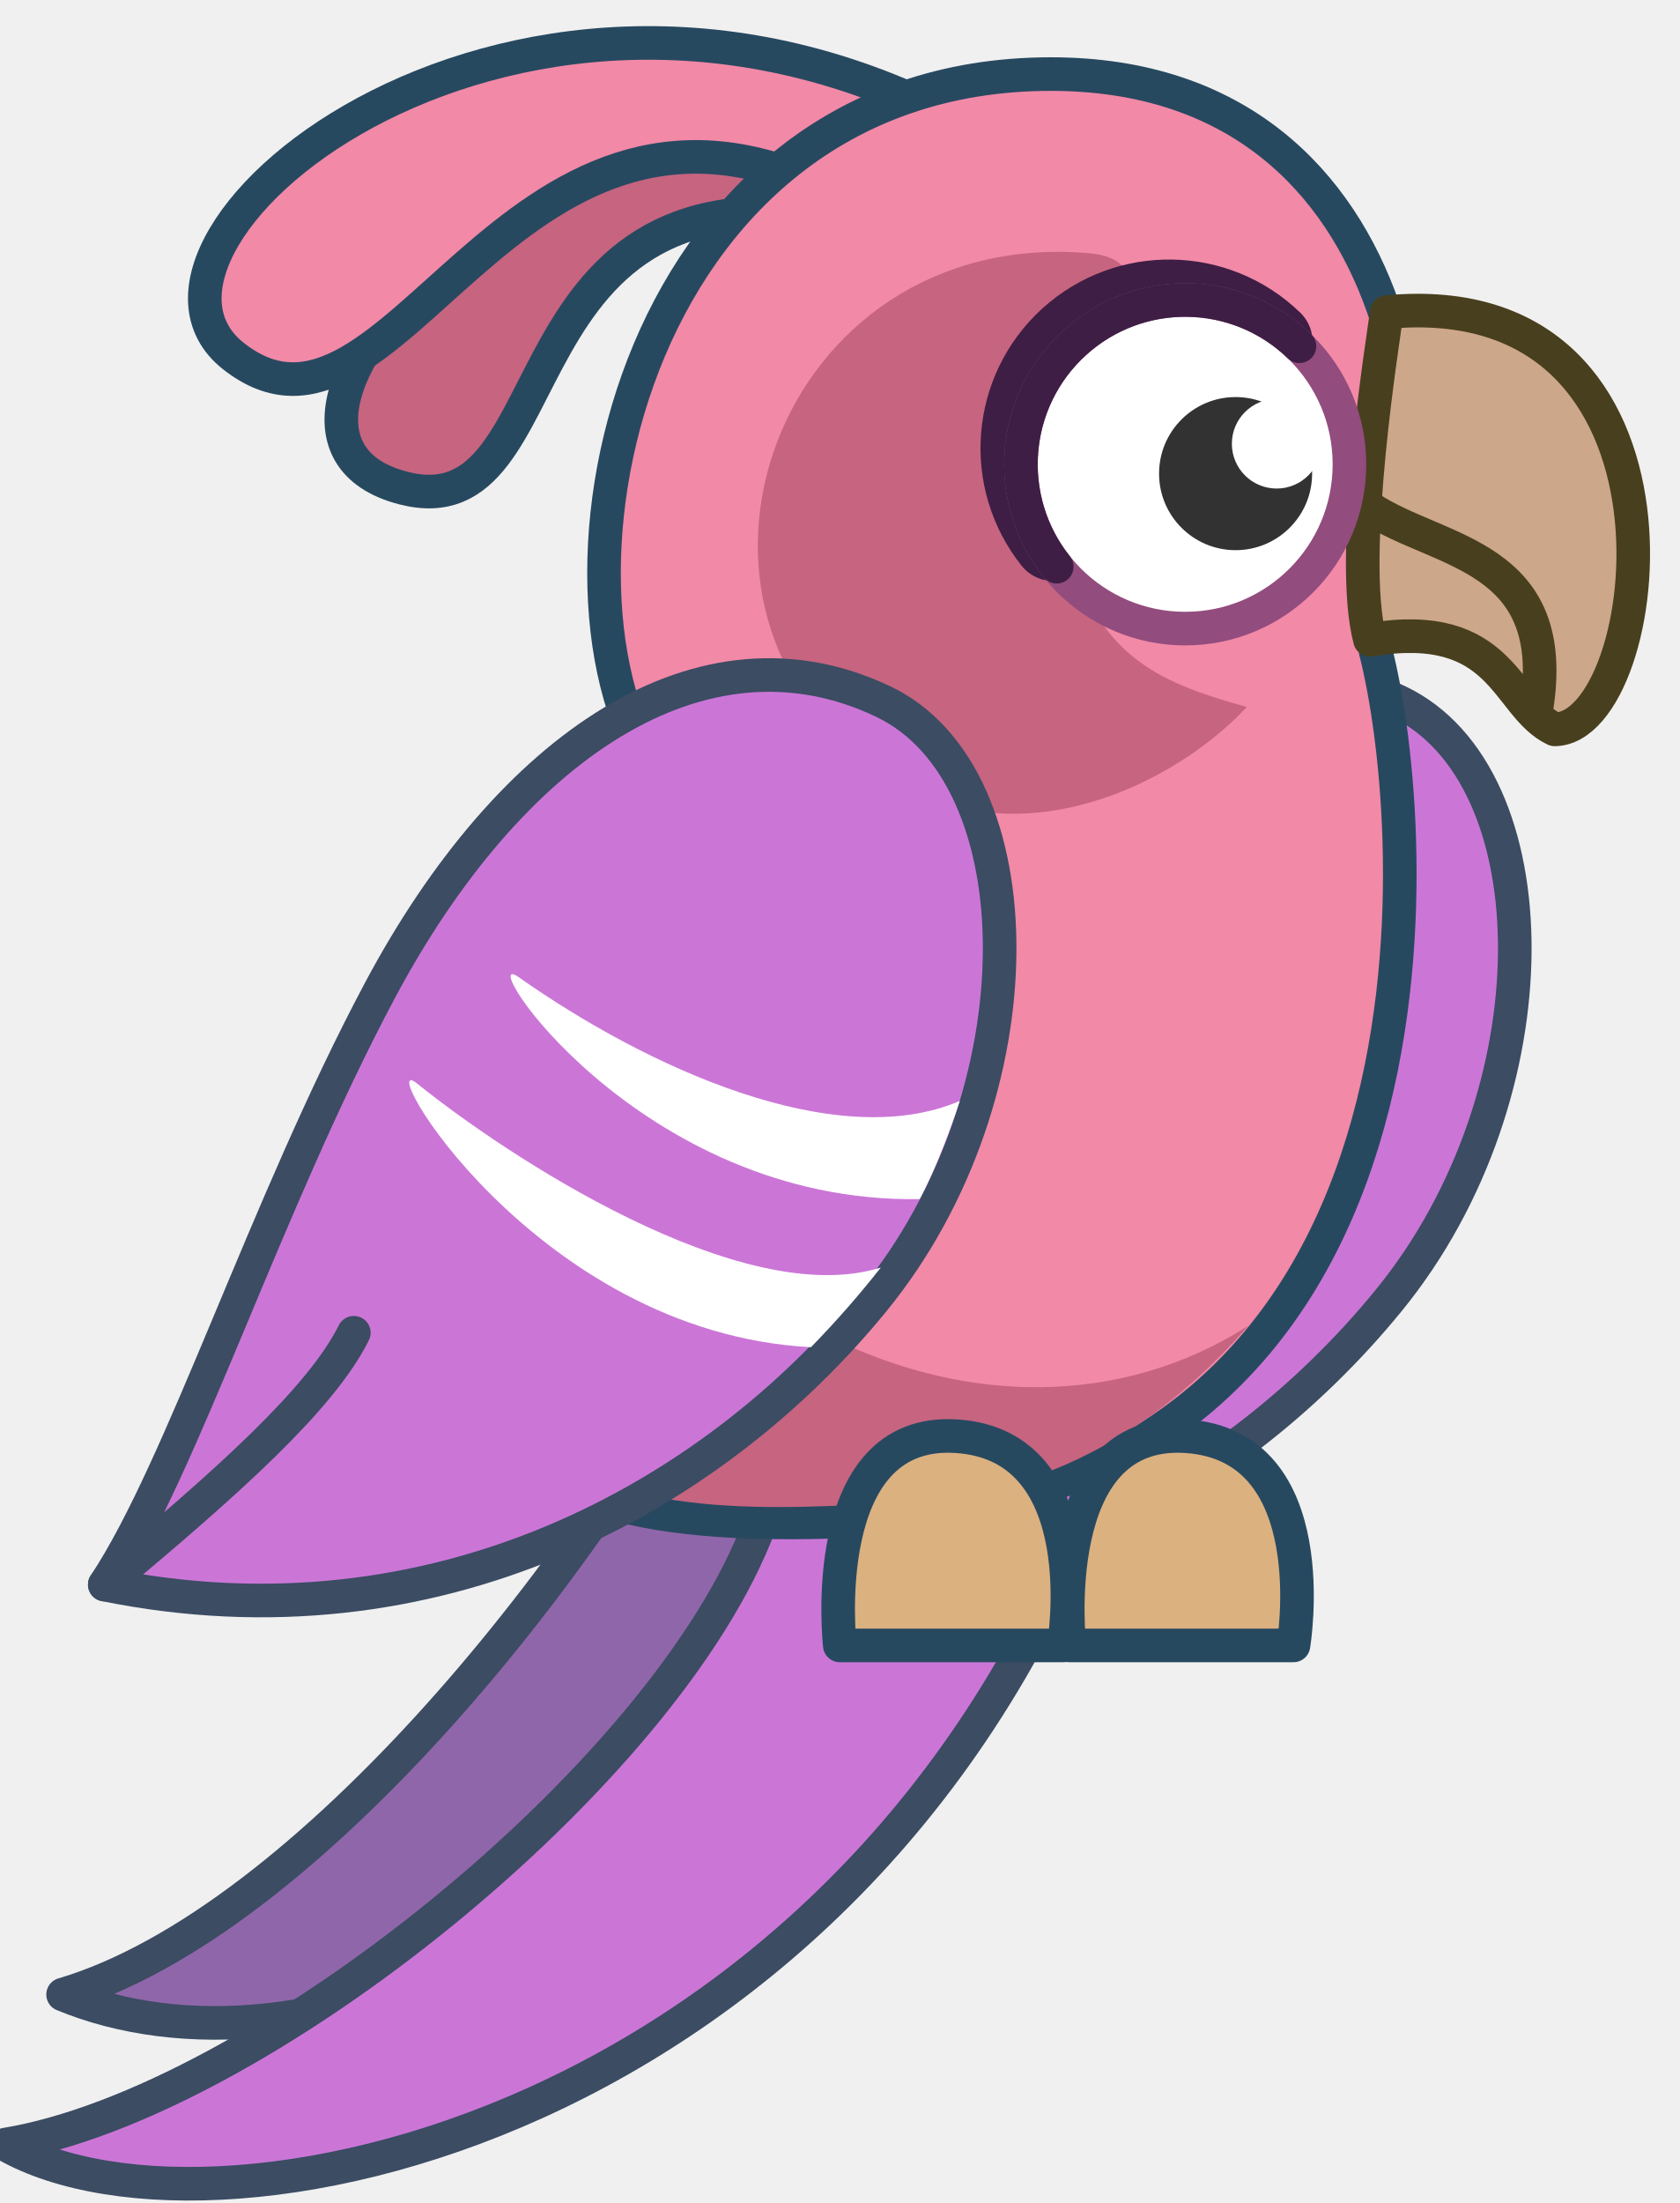
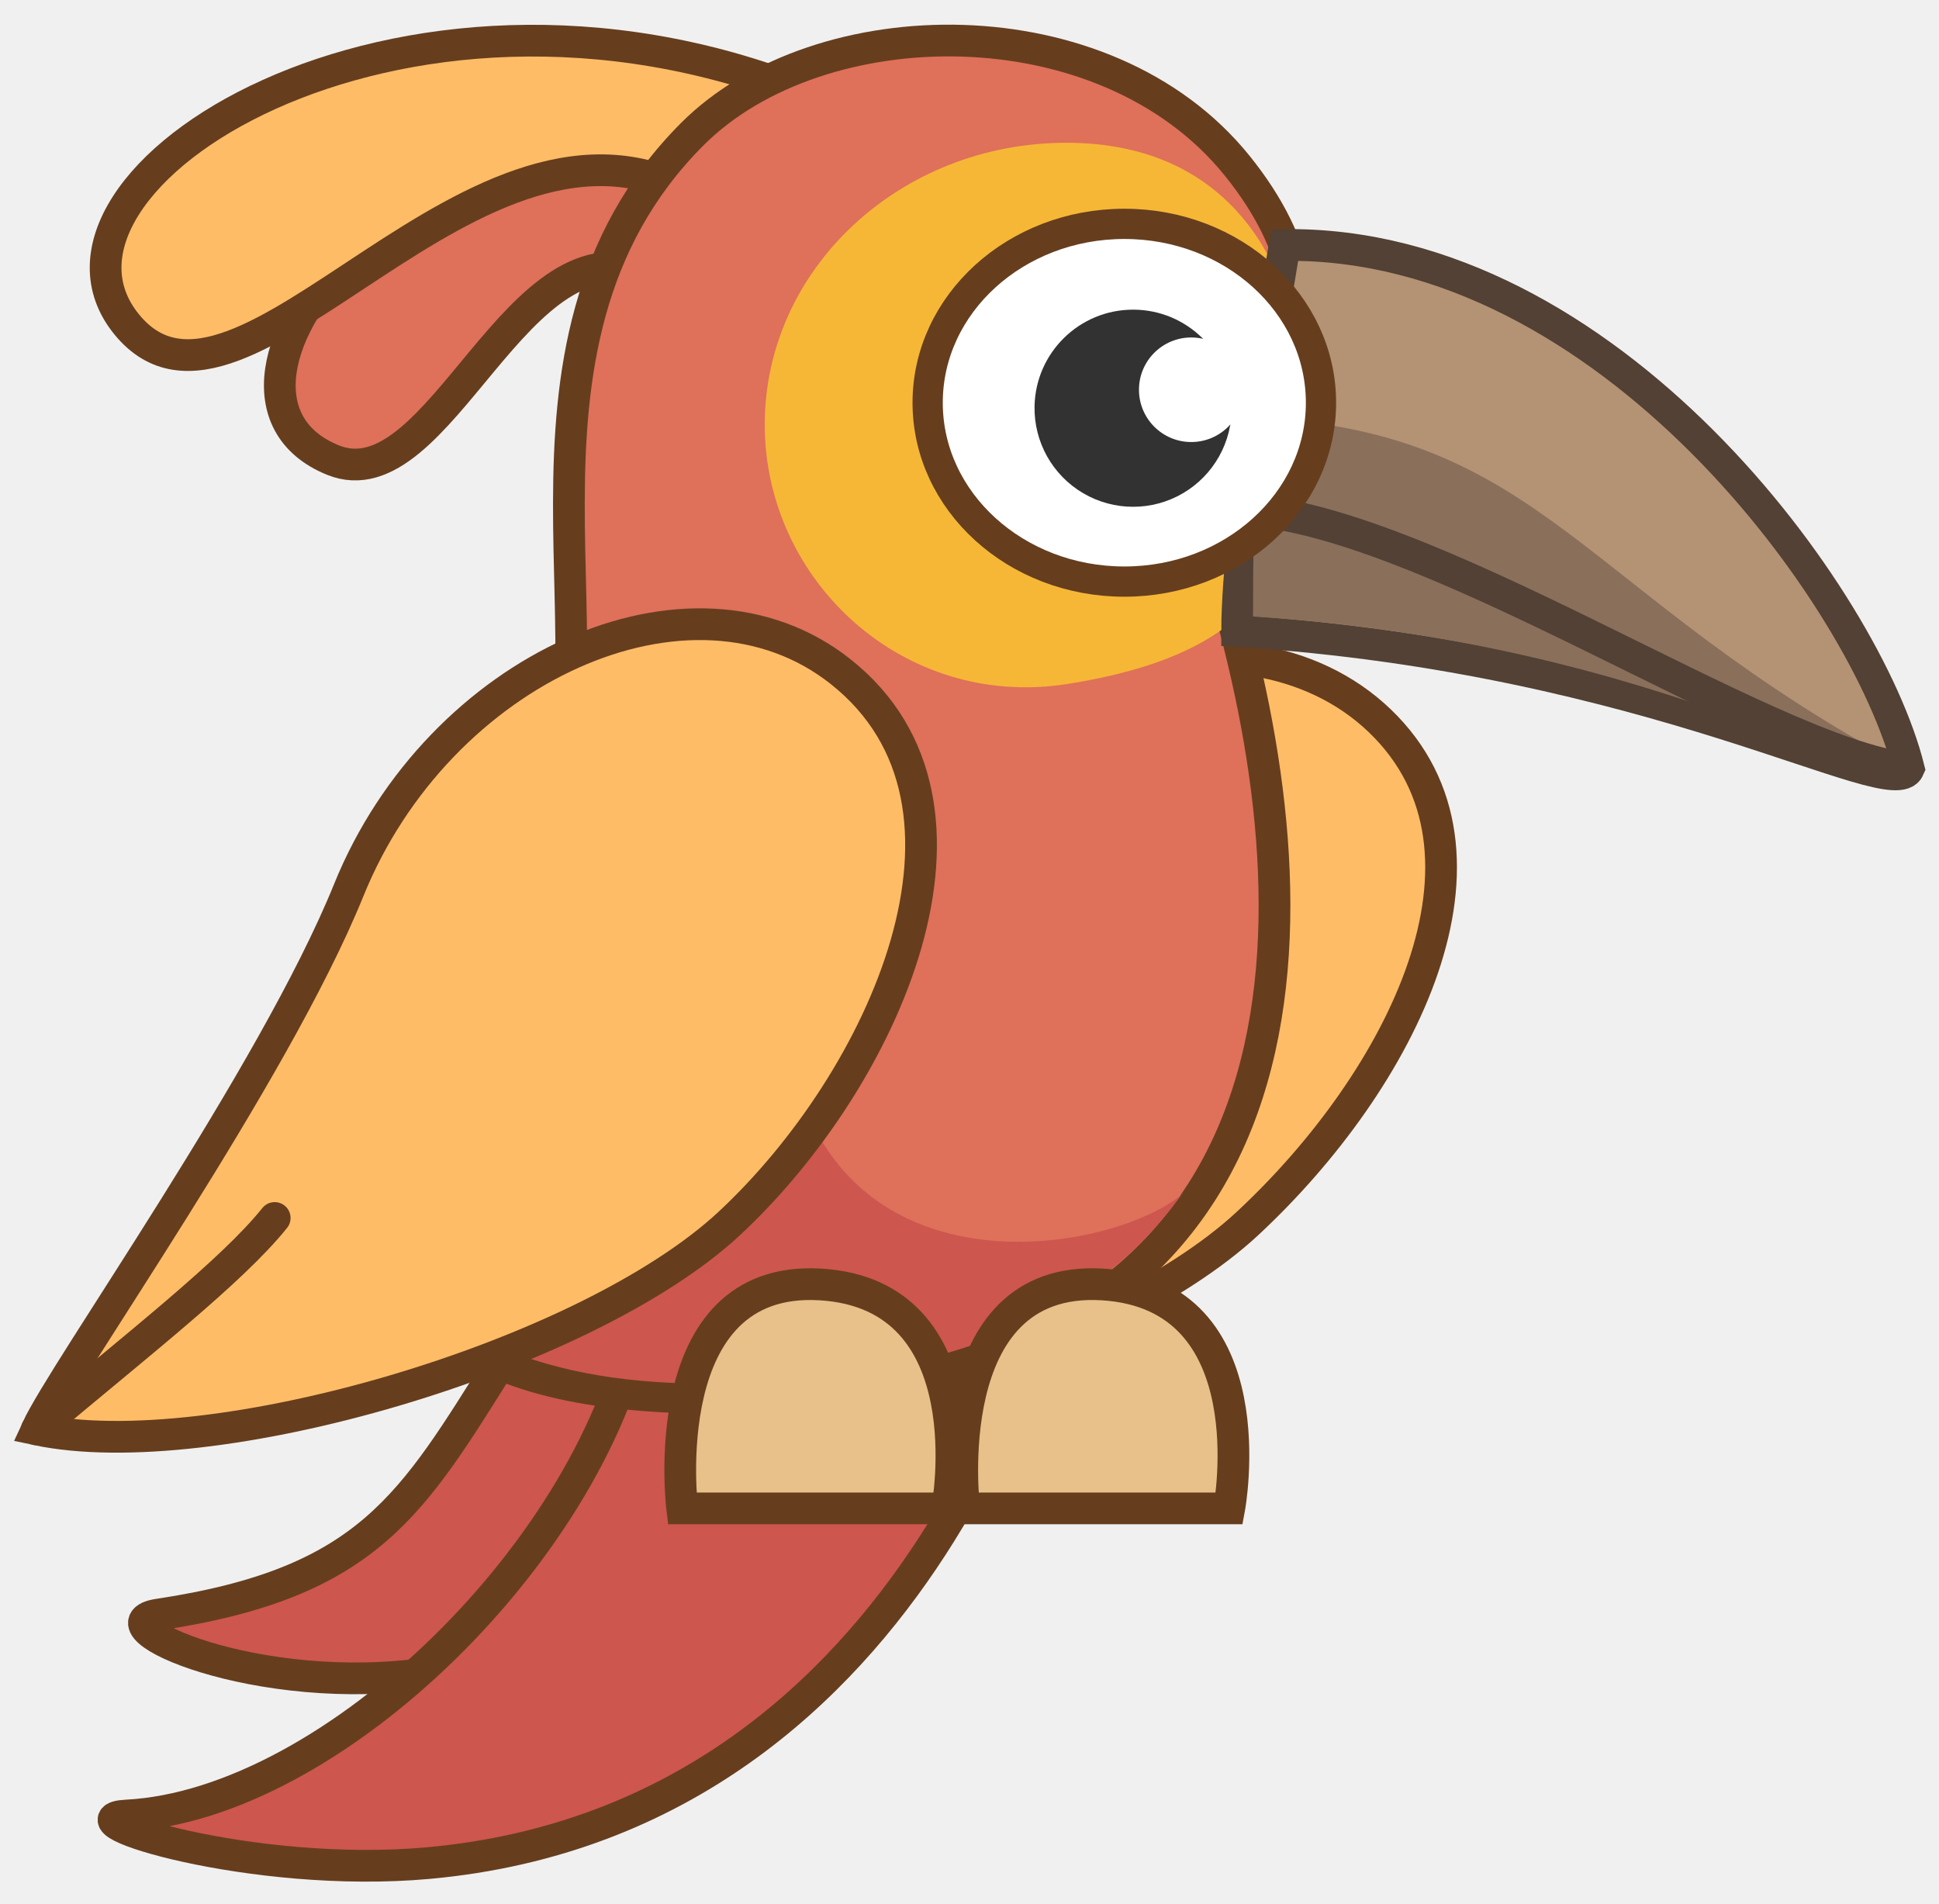
- <svg xmlns="http://www.w3.org/2000/svg" width="45" height="59" viewBox="0 0 45 59">
+ <svg xmlns="http://www.w3.org/2000/svg" width="55" height="54" viewBox="0 0 55 54">
  <g fill="none" fill-rule="evenodd">
-     <path fill="#CB76D7" d="M16.607 42.438c8.836 1.791 16.282-2.313 20.607-7.625 4.505-5.534 4.385-14.048.253-16.021-4.853-2.317-10.006 1.197-13.489 7.733-3.065 5.753-5.302 12.797-7.37 15.913" />
-     <path stroke="#3B4C63" stroke-linecap="round" stroke-linejoin="round" stroke-width=".9" d="M16.607 42.438c8.836 1.791 16.282-2.313 20.607-7.625 4.505-5.534 4.385-14.048.253-16.021-4.853-2.317-10.006 1.197-13.489 7.733-3.065 5.753-5.302 12.797-7.37 15.913z" />
-     <path fill="#9066AA" d="M19.662 34.426C16.045 41.734 8.2 51.49 1.69 53.417c6.166 2.55 18.158-.671 25.846-19.679-1.27-6.895-7.875.688-7.875.688" />
-     <path stroke="#3B4C63" stroke-linecap="round" stroke-linejoin="round" stroke-width=".9" d="M19.662 34.426C16.045 41.734 8.2 51.49 1.69 53.417c6.166 2.55 18.158-.671 25.846-19.679-1.27-6.895-7.875.688-7.875.688z" />
-     <path fill="#C76480" d="M26.35 4.034C15.026.745 5.094 11.607 10.809 13.072c4.541 1.164 2.381-9.01 11.941-7.137 9.56 1.873 3.6-1.9 3.6-1.9" />
-     <path stroke="#274960" stroke-linecap="round" stroke-linejoin="round" stroke-width=".9" d="M26.35 4.034C15.026.745 5.094 11.607 10.809 13.072c4.541 1.164 2.381-9.01 11.941-7.137 9.56 1.873 3.6-1.9 3.6-1.9z" />
-     <path fill="#F289A7" d="M26.05 3.484c-12.1-6.75-23.684 2.98-19.8 6.05 4.3 3.4 7.3-8.5 15.8-4.5 8.815 4.149 4-1.55 4-1.55" />
-     <path stroke="#274960" stroke-linecap="round" stroke-linejoin="round" stroke-width=".9" d="M26.05 3.484c-12.1-6.75-23.684 2.98-19.8 6.05 4.3 3.4 7.3-8.5 15.8-4.5 8.815 4.149 4-1.55 4-1.55z" />
-     <path fill="#CB76D7" d="M20.35 40.835c-2.5 6.7-13.5 15.5-20.2 16.6 5.8 3.3 23.7-.7 29.7-18.9-.4-7.001-9.5 2.3-9.5 2.3" />
-     <path stroke="#3B4C63" stroke-linecap="round" stroke-linejoin="round" stroke-width=".9" d="M20.35 40.835c-2.5 6.7-13.5 15.5-20.2 16.6 5.8 3.3 23.7-.7 29.7-18.9-.4-7.001-9.5 2.3-9.5 2.3z" />
-     <path fill="#F289A7" d="M17.85 21.134c-3.9-4.8-1.163-19.15 10.3-19.15 10.05 0 10.8 11.55 8.7 15.45 1.2 4.65 2.538 22.589-13.95 23.3-12.75.55-9.75-4.7-8.55-10.85 1.2-6.15 3.5-8.75 3.5-8.75" />
-     <path stroke="#274960" stroke-linecap="round" stroke-linejoin="round" stroke-width=".9" d="M17.85 21.134c-3.9-4.8-1.163-19.15 10.3-19.15 10.05 0 10.8 11.55 8.7 15.45 1.2 4.65 2.538 22.589-13.95 23.3-12.75.55-9.75-4.7-8.55-10.85 1.2-6.15 3.5-8.75 3.5-8.75z" />
-     <path fill="#C76480" d="M15.293 27.149c1.607 7.686 11.207 12.786 18.144 8.36-4.125 4.726-8.323 4.702-10.612 4.8-3.02.13-8.384.301-9.523-3.397-.796-2.585.686-7.616 1.991-9.763M33.4 18.934c-1.9 2.05-6.158 4.202-9.75 1.8-6.55-4.379-2.85-14.7 5.55-13.95 3.183.285-1.582 5.383-.45 8.4.918 2.446 2.3 3.1 4.65 3.75" />
-     <path stroke="#3E1E44" stroke-linecap="round" stroke-linejoin="round" stroke-width="2.165" d="M28.215 14.477a3.969 3.969 0 0 1 5.864-5.326" />
-     <path fill="#CB76D7" d="M2.807 42.438c8.836 1.791 16.282-2.313 20.607-7.625 4.505-5.534 4.385-14.048.253-16.021-4.853-2.317-10.006 1.197-13.489 7.733-3.065 5.753-5.302 12.797-7.37 15.913" />
-     <path stroke="#3B4C63" stroke-linecap="round" stroke-linejoin="round" stroke-width=".9" d="M2.807 42.438c8.836 1.791 16.282-2.313 20.607-7.625 4.505-5.534 4.385-14.048.253-16.021-4.853-2.317-10.006 1.197-13.489 7.733-3.065 5.753-5.302 12.797-7.37 15.913z" />
-     <path fill="#DCB180" d="M28.648 44.067h6.003s.904-5.36-2.878-5.603c-3.782-.244-3.125 5.603-3.125 5.603" />
-     <path stroke="#274960" stroke-linecap="round" stroke-linejoin="round" stroke-width=".9" d="M28.648 44.067h6.003s.904-5.36-2.878-5.603c-3.782-.244-3.125 5.603-3.125 5.603z" />
-     <path fill="#DCB180" d="M22.497 44.067H28.5s.904-5.36-2.878-5.603c-3.783-.244-3.125 5.603-3.125 5.603" />
-     <path stroke="#274960" stroke-linecap="round" stroke-linejoin="round" stroke-width=".9" d="M22.497 44.067H28.5s.904-5.36-2.878-5.603c-3.783-.244-3.125 5.603-3.125 5.603z" />
-     <path fill="#FFF" d="M21.723 36.08C14.273 35.688 9.91 28 11.182 29.025c2.33 1.881 8.67 6.096 12.414 4.922a26.494 26.494 0 0 1-1.873 2.135M24.635 32.114c-7.574.126-12.013-6.84-10.74-5.944 3.406 2.4 8.485 4.743 11.817 3.315-.57 1.74-1.077 2.63-1.077 2.63" />
-     <path fill="#CB76D7" d="M2.807 42.438c3.325-2.768 5.803-4.994 6.672-6.745" />
-     <path stroke="#3B4C63" stroke-linecap="round" stroke-linejoin="round" stroke-width=".9" d="M2.807 42.438c3.325-2.768 5.803-4.994 6.672-6.745" />
-     <path fill="#CDA789" d="M36.7 17.134c3.6-.6 3.617 1.767 4.95 2.4 2.702-.036 4.2-12-4.5-11.175-.075.6-1.05 6.525-.45 8.775" />
-     <path stroke="#483F1E" stroke-linecap="round" stroke-linejoin="round" stroke-width=".9" d="M36.7 17.134c3.6-.6 3.617 1.767 4.95 2.4 2.702-.036 4.2-12-4.5-11.175-.075.6-1.05 6.525-.45 8.775zM36.7 13.61c1.85 1.224 5.15 1.224 4.45 5.424" />
-     <path fill="#FFF" d="M36.15 12.435a4.4 4.4 0 1 1-8.8 0 4.4 4.4 0 0 1 8.8 0" />
-     <path stroke="#924C7D" stroke-linecap="round" stroke-linejoin="round" stroke-width=".9" d="M36.15 12.435a4.4 4.4 0 1 1-8.8 0 4.4 4.4 0 0 1 8.8 0z" />
-     <path fill="#323232" d="M35.15 12.685a2.05 2.05 0 1 1-4.1-.001 2.05 2.05 0 0 1 4.1 0" />
-     <path fill="#FFF" d="M35.4 11.884a1.2 1.2 0 1 1-2.4 0 1.2 1.2 0 0 1 2.4 0" />
-     <path stroke="#3E1E44" stroke-linecap="round" stroke-linejoin="round" stroke-width=".9" d="M28.309 15.177a4.4 4.4 0 0 1 6.501-5.904" />
+     <path fill="#DF705A" d="M20.392 5.45c-8.25-3.75-15.75 5.65-10.95 7.6 3.05 1.24 5.25-7 9-5.2 3.75 1.8 1.95-2.4 1.95-2.4" />
+     <path stroke="#663E1E" stroke-width=".9" d="M20.392 5.45c-8.25-3.75-15.75 5.65-10.95 7.6 3.05 1.24 5.25-7 9-5.2 3.75 1.8 1.95-2.4 1.95-2.4z" />
+     <path fill="#FFBC67" d="M22.842 2.65c-11.6-4.6-22.55 2.5-19.25 6.55 3.272 4.017 9.9-7.35 16.2-3.6 1.65.15 3.05-2.95 3.05-2.95" />
+     <path stroke="#663E1E" stroke-width=".9" d="M22.842 2.65c-11.6-4.6-22.55 2.5-19.25 6.55 3.272 4.017 9.9-7.35 16.2-3.6 1.65.15 3.05-2.95 3.05-2.95z" />
+     <path fill="#FFBC67" d="M15.742 40.55c.75-1.65 6.722-10.044 8.85-15.3 2.55-6.3 10.65-8.55 14.55-4.8 3.9 3.75.6 10.2-3.75 14.25-4.086 3.804-14.7 6.9-19.65 5.85" />
+     <path stroke="#663E1E" stroke-width=".9" d="M15.742 40.55c.75-1.65 6.722-10.044 8.85-15.3 2.55-6.3 10.65-8.55 14.55-4.8 3.9 3.75.6 10.2-3.75 14.25-4.086 3.804-14.7 6.9-19.65 5.85z" />
+     <path fill="#CD564E" d="M14.242 38.6c-2.55 4.05-3.75 6.3-9.75 7.2-1.835.275 2.8 2.4 7.75 1.65s10.4-8.7 10.4-8.7l-8.4-.15z" />
+     <path stroke="#663E1E" stroke-width=".9" d="M14.242 38.6c-2.55 4.05-3.75 6.3-9.75 7.2-1.835.275 2.8 2.4 7.75 1.65s10.4-8.7 10.4-8.7l-8.4-.15z" />
+     <path fill="#CD564E" d="M18.142 37.25c-1.2 6.6-8.7 13.95-14.55 14.25-1.854.095 3.563 1.801 8.55 1.35 14.4-1.3 17.8-17 17.8-17l-11.8 1.4z" />
+     <path stroke="#663E1E" stroke-width=".9" d="M18.142 37.25c-1.2 6.6-8.7 13.95-14.55 14.25-1.854.095 3.563 1.801 8.55 1.35 14.4-1.3 17.8-17 17.8-17l-11.8 1.4z" />
+     <path fill="#DF705A" d="M19.642 3.8c3.6-3.6 11.7-3.75 15.45.9s.55 8.05-.05 13.15c2.45 9.35 2.15 21.8-14.8 21.8-15.646 0-7.5-12.15-4.95-16.35 2.55-4.2-1.748-13.402 4.35-19.5" />
+     <path stroke="#663E1E" stroke-width=".9" d="M19.642 3.8c3.6-3.6 11.7-3.75 15.45.9s.55 8.05-.05 13.15c2.45 9.35 2.15 21.8-14.8 21.8-15.646 0-7.5-12.15-4.95-16.35 2.55-4.2-1.748-13.402 4.35-19.5z" />
+     <path fill="#CD564E" d="M22.342 25.15c-1.6 12.3 8.9 10.7 11.22 8.701 0 .002-.034-.001-.018-.003-3.052 4.302-8.454 5.402-13.503 5.402-3.875 0-8.908-.993-9.147-5.774-.234-4.694 8.217-5.532 11.448-8.326" />
+     <path fill="#F6B736" d="M37.042 12.048c0 4.417-1.76 6.556-6.75 7.352-4.668.745-8.6-2.935-8.6-7.352S25.524 4.05 30.25 4.05c4.727 0 6.792 3.581 6.792 7.998" />
+     <path fill="#FFBC67" d="M1.042 40.55c.75-1.65 6.722-10.044 8.85-15.3 2.55-6.3 9.708-9.558 13.95-6.2 4.8 3.8 1.2 11.6-3.15 15.65-4.086 3.804-14.7 6.9-19.65 5.85" />
+     <path stroke="#663E1E" stroke-width=".9" d="M1.042 40.55c.75-1.65 6.722-10.044 8.85-15.3 2.55-6.3 9.708-9.558 13.95-6.2 4.8 3.8 1.2 11.6-3.15 15.65-4.086 3.804-14.7 6.9-19.65 5.85z" />
+     <path stroke="#663E1E" stroke-linecap="round" stroke-linejoin="round" stroke-width=".9" d="M1.042 40.55c2.85-2.4 5.55-4.5 6.75-6" />
+     <path fill="#B49274" d="M36.442 6.95c9.2-.112 16.5 10.05 17.7 14.85-.45 1.05-7.2-3.15-19.05-3.9 0-3.15 1.35-10.95 1.35-10.95" />
+     <path stroke="#524134" stroke-width=".9" d="M36.442 6.95c9.2-.112 16.5 10.05 17.7 14.85-.45 1.05-7.2-3.15-19.05-3.9 0-3.15 1.35-10.95 1.35-10.95z" />
+     <path fill="#8A6F5A" d="M35.642 11.85c8.2.4 9.2 5 18.5 9.95-.45 1.05-6.75-3.562-18.6-4.312 0-3.15.1-5.638.1-5.638" />
+     <path stroke="#524134" stroke-width=".9" d="M35.092 14.45c5.25.15 15 6.9 19.05 7.35" />
+     <path fill="#E8C08A" d="M27.35 42.788h7.518s1.134-6.076-3.605-6.353c-4.738-.276-3.914 6.353-3.914 6.353" />
+     <path stroke="#663E1E" stroke-width=".9" d="M27.35 42.788h7.518s1.134-6.076-3.605-6.353c-4.738-.276-3.914 6.353-3.914 6.353z" />
+     <path fill="#E8C08A" d="M19.35 42.788h7.519s1.133-6.076-3.605-6.353c-4.738-.276-3.914 6.353-3.914 6.353" />
+     <path stroke="#663E1E" stroke-width=".9" d="M19.35 42.788h7.519s1.133-6.076-3.605-6.353c-4.738-.276-3.914 6.353-3.914 6.353z" />
+     <path fill="#FFF" d="M37.47 11.424c0 2.802-2.498 5.074-5.578 5.074s-5.579-2.272-5.579-5.074 2.498-5.074 5.579-5.074c3.08 0 5.578 2.272 5.578 5.074" />
+     <path stroke="#663E1E" stroke-width=".858" d="M37.47 11.424c0 2.802-2.498 5.074-5.578 5.074s-5.579-2.272-5.579-5.074 2.498-5.074 5.579-5.074c3.08 0 5.578 2.272 5.578 5.074z" />
+     <path fill="#323232" d="M34.936 11.527a2.796 2.796 0 1 1-5.591 0 2.796 2.796 0 0 1 5.591 0" />
+     <path fill="#FFF" d="M35.273 11.057a1.483 1.483 0 1 1-2.966-.002 1.483 1.483 0 0 1 2.966.002" />
  </g>
</svg>
